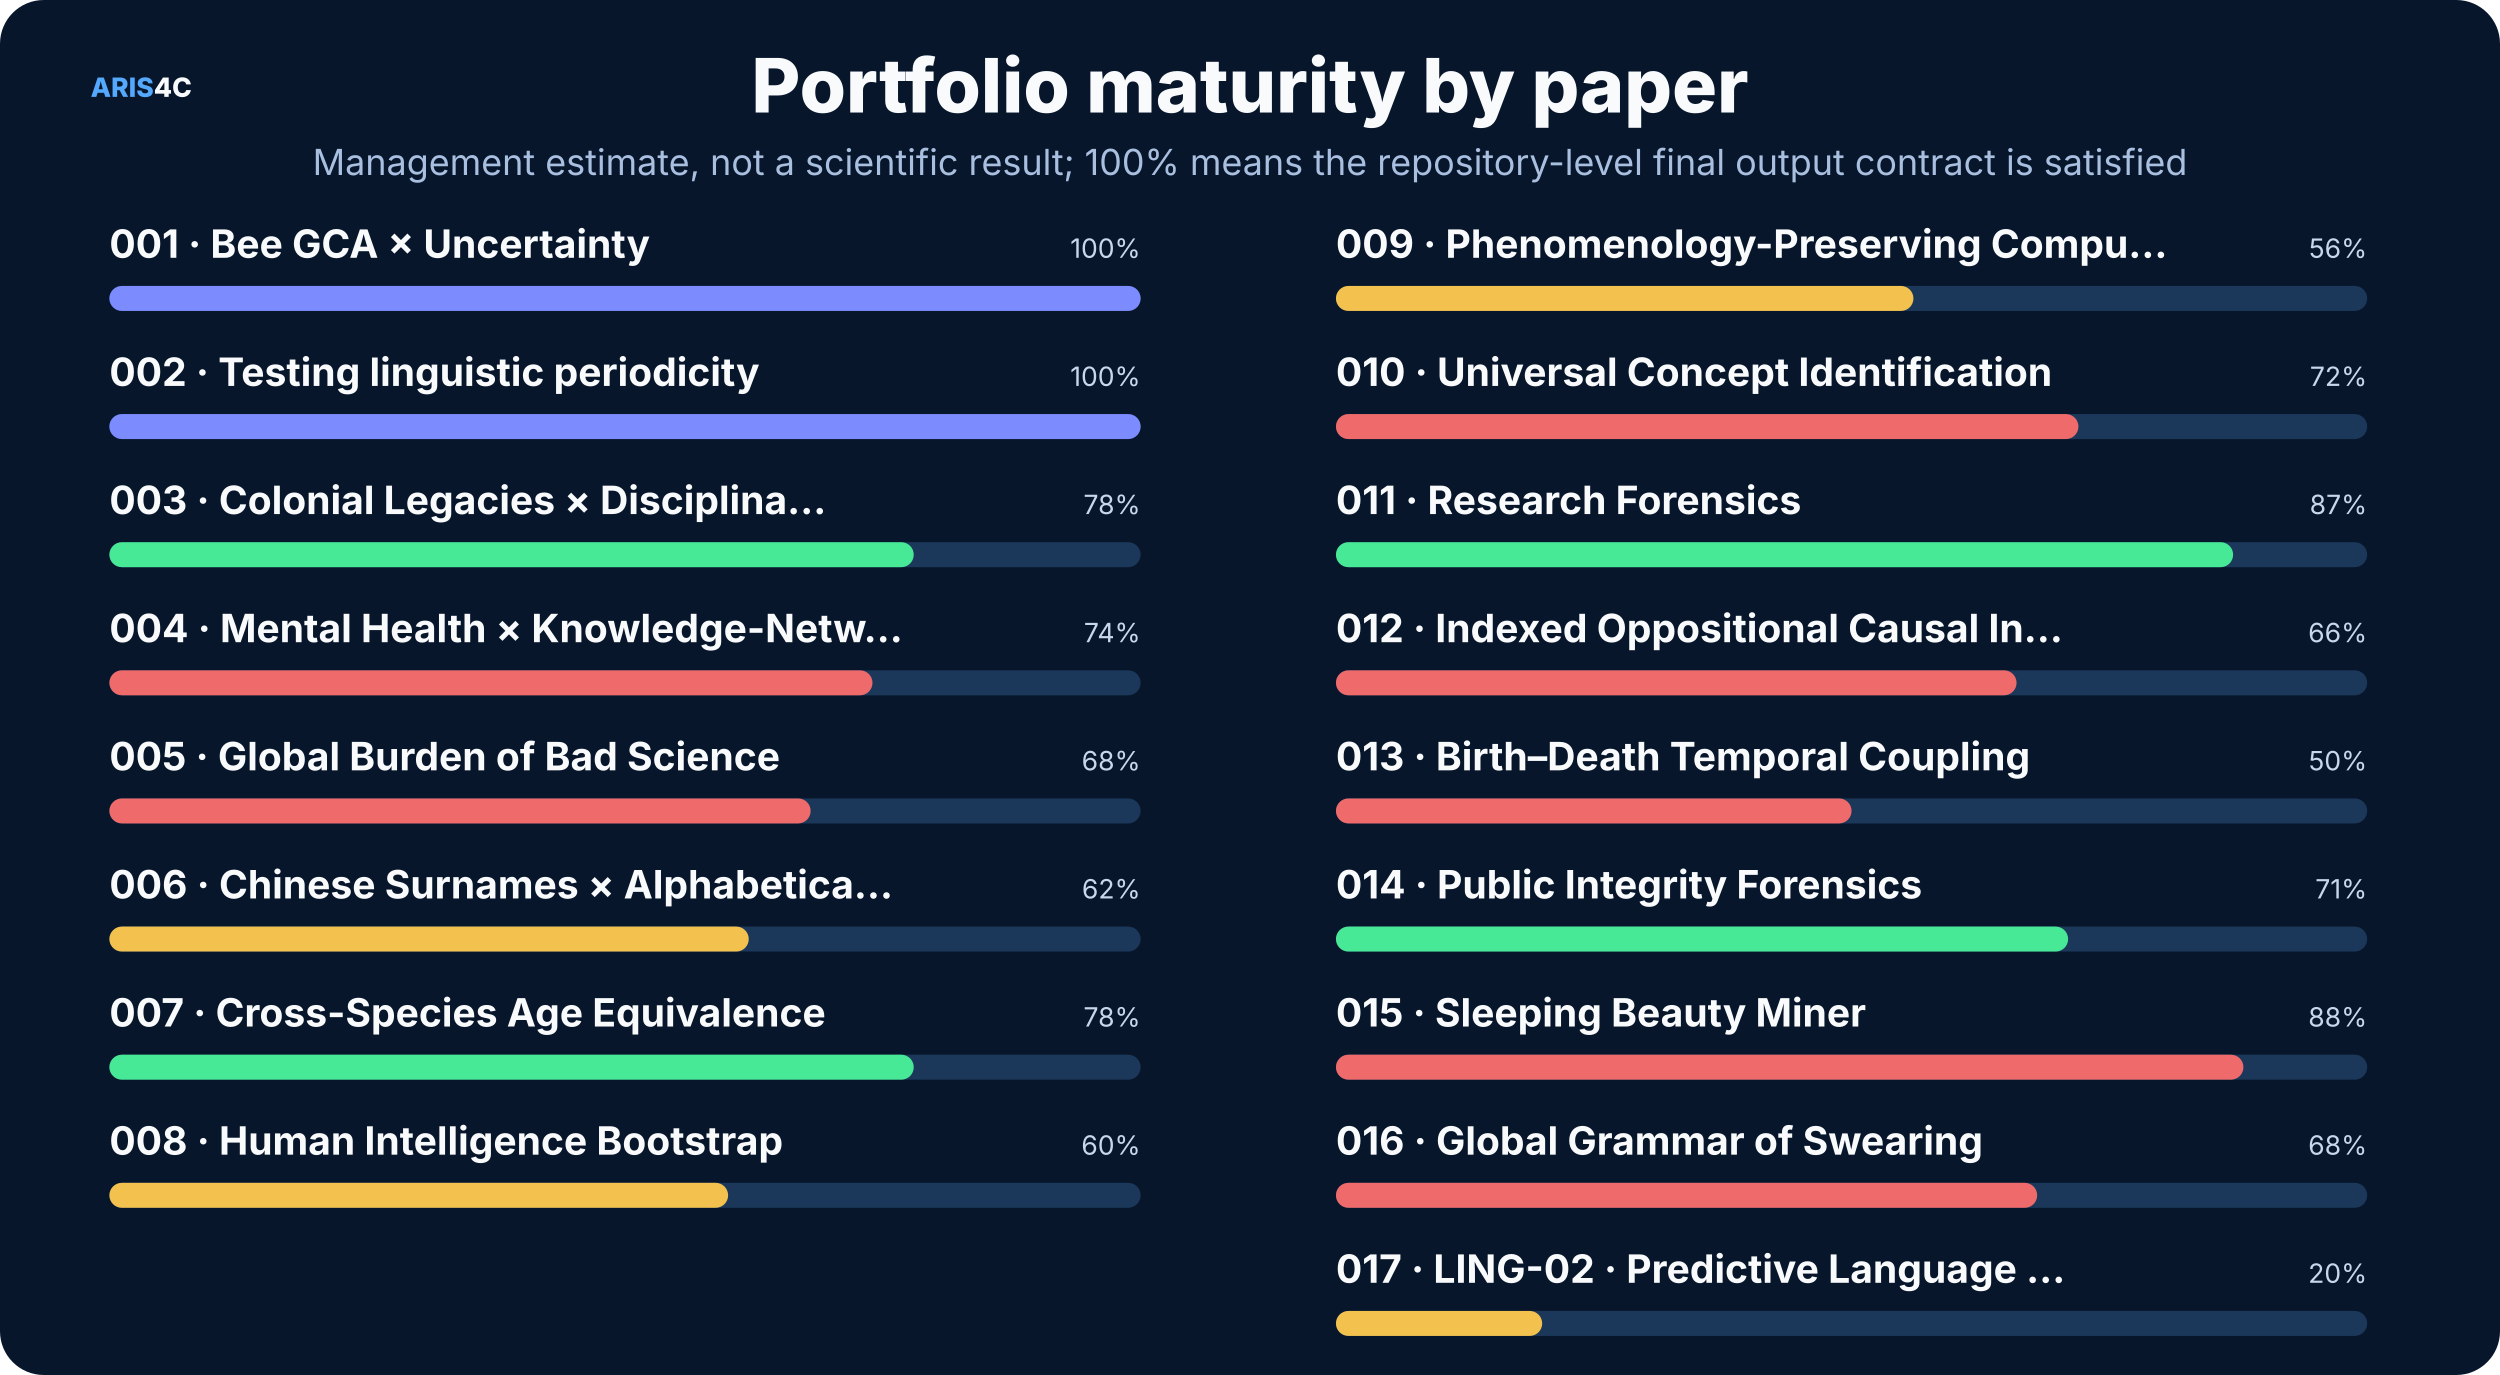
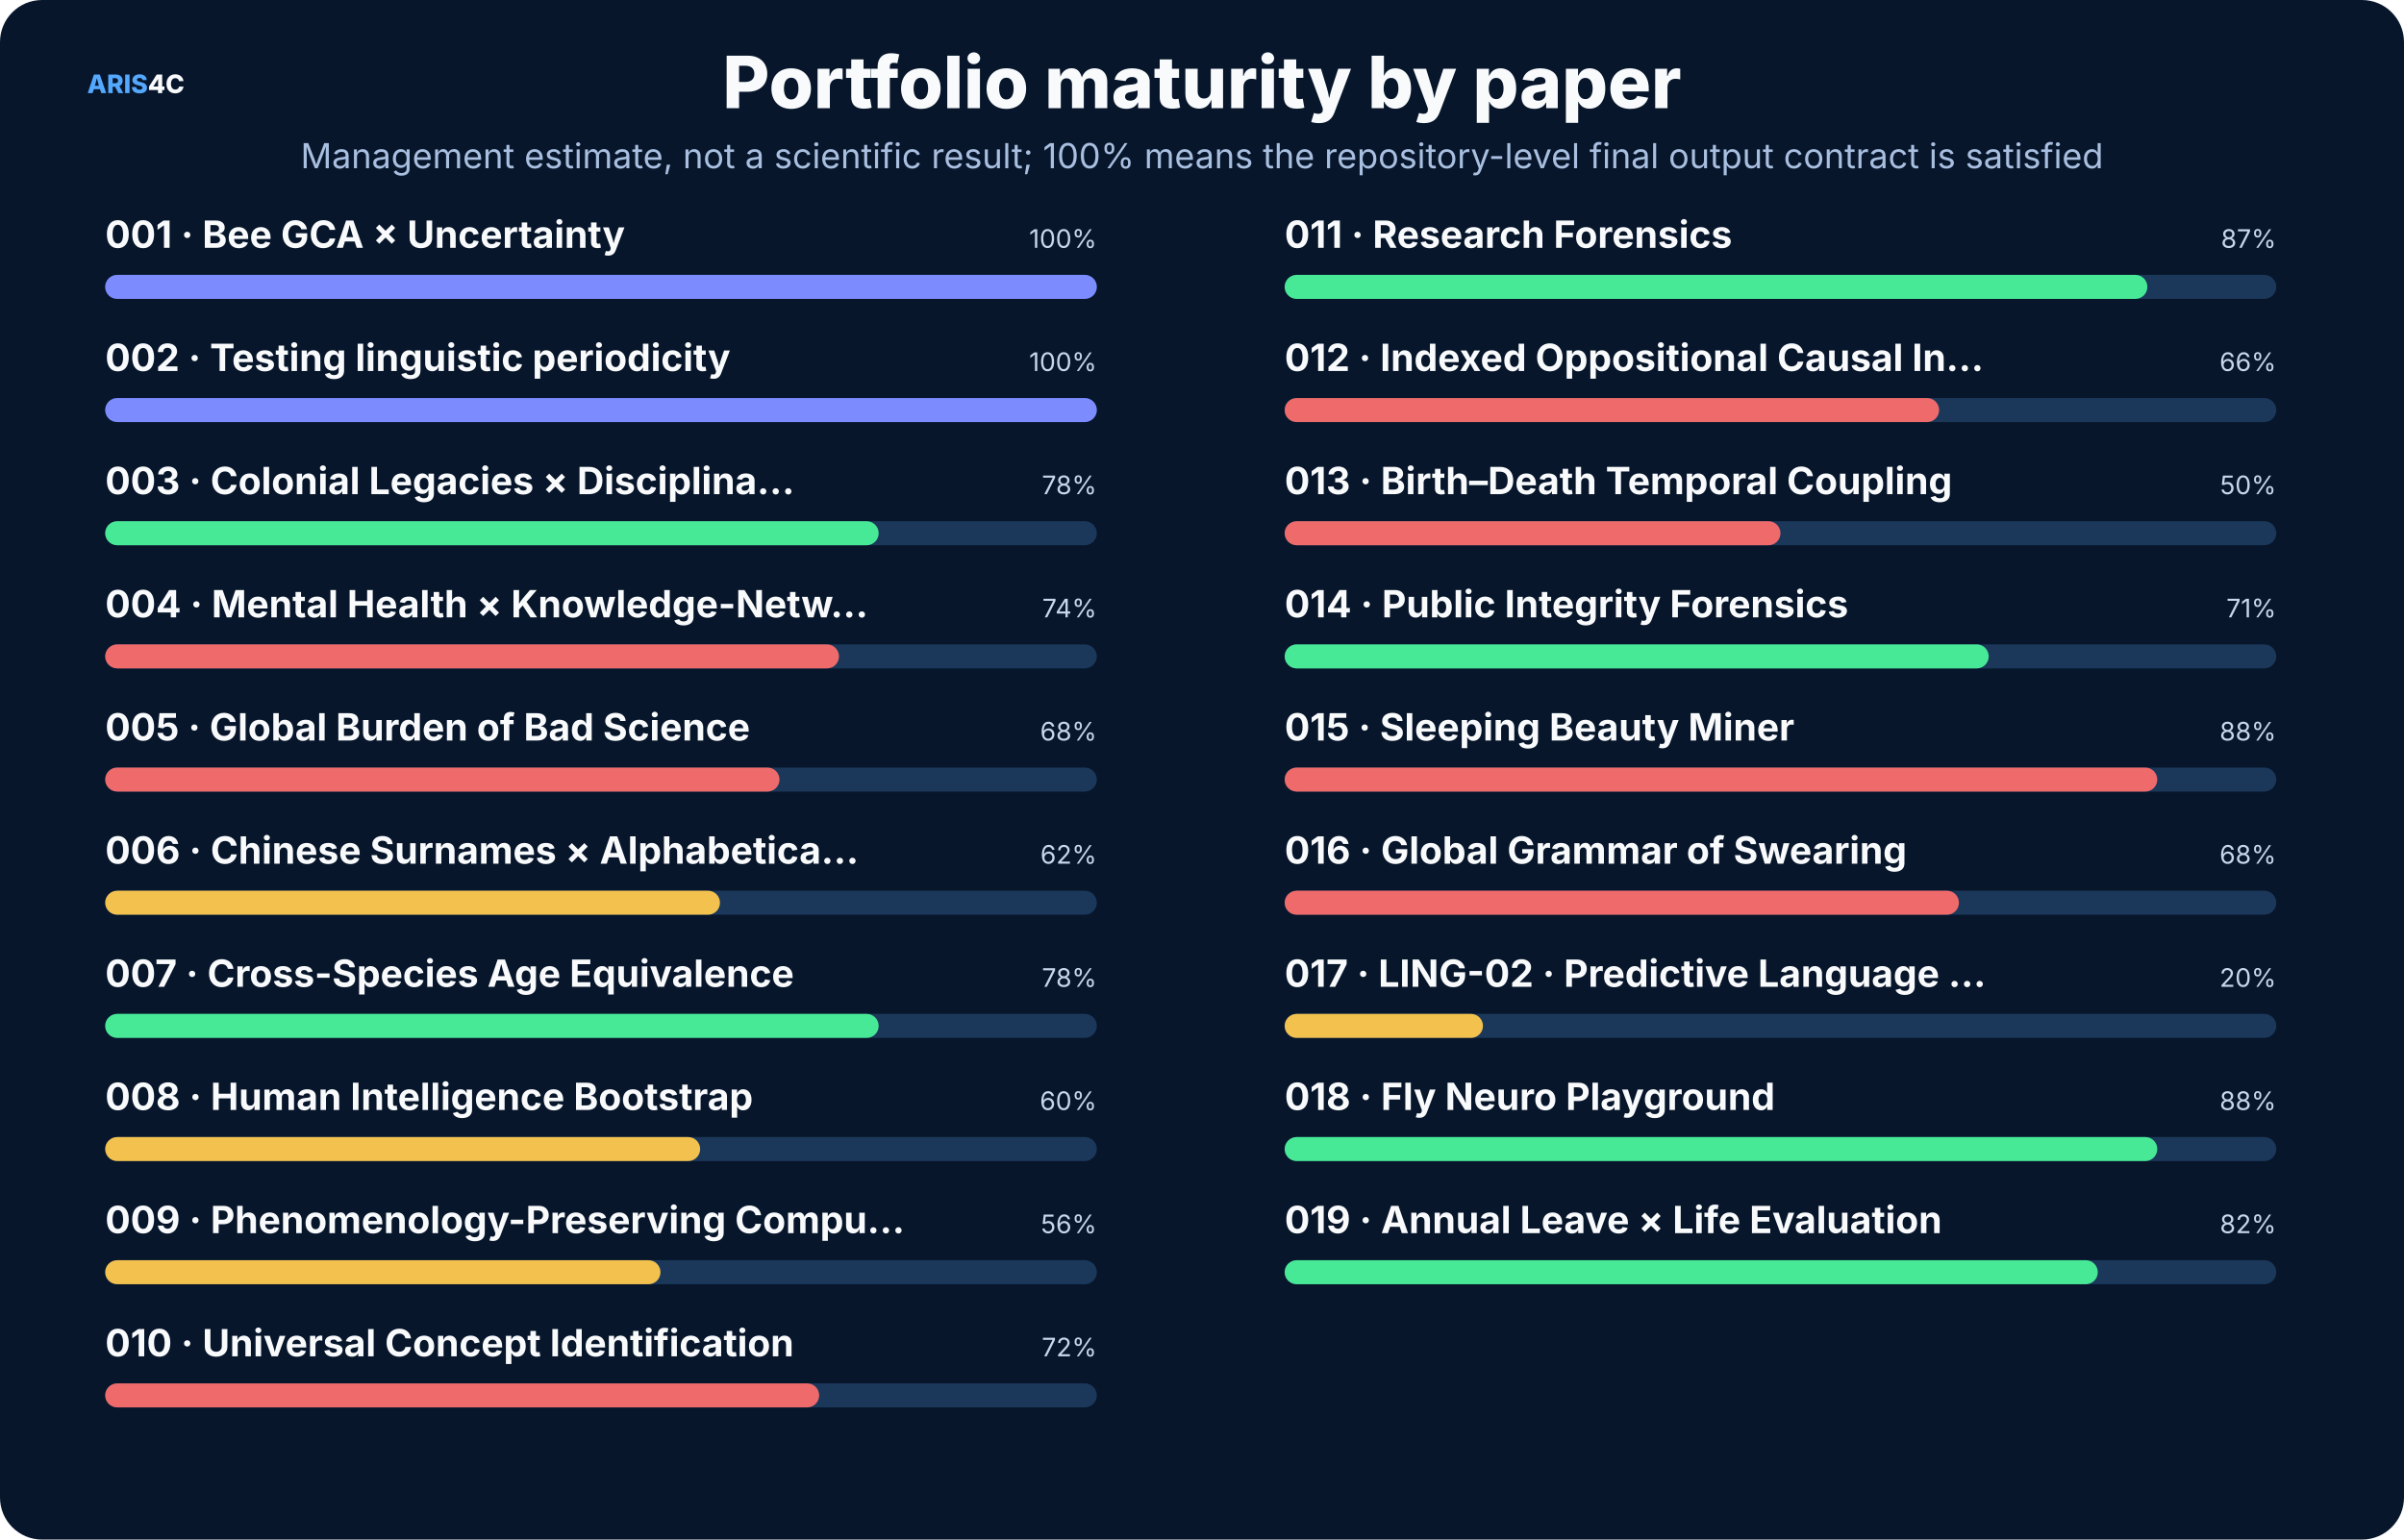
- <svg xmlns="http://www.w3.org/2000/svg" width="1600" height="880" viewBox="0 0 1600 880" role="img">
-   <rect width="1600" height="880" rx="28" fill="#07162b" />
+ <svg xmlns="http://www.w3.org/2000/svg" width="1600" height="1025" viewBox="0 0 1600 1025" role="img">
+   <rect width="1600" height="1025" rx="28" fill="#07162b" />
  <style>text{font-family:Inter,"Noto Sans SC","Microsoft YaHei","PingFang SC",system-ui,sans-serif}.t{font-size:48px;font-weight:800;fill:#f8fafc}.s{font-size:23px;fill:#a9bfe0}.h{font-size:25px;font-weight:750;fill:#f8fafc}.b{font-size:17px;fill:#c8d7ec}.m{font-size:14px;fill:#8da9ce}.k{font-size:16px;font-weight:700;fill:#66e7a4}.n{font-size:17px;font-weight:800;fill:#54a9ff}.metric{font-size:38px;font-weight:800;fill:#f8fafc}</style>
  <text x="58" y="62" class="n">ARIS<tspan fill="#f8fafc">4C</tspan>
  </text>
  <text x="800.0" y="72" text-anchor="middle" class="t">Portfolio maturity by paper</text>
  <text x="800.0" y="112" text-anchor="middle" class="s">Management estimate, not a scientific result; 100% means the repository-level final output contract is satisfied</text>
  <text x="70" y="165" class="h" font-size="20">001 · Bee GCA × Uncertainty</text>
  <text x="730" y="165" text-anchor="end" class="b">100%</text>
  <rect x="70" y="183" width="660" height="16" rx="8" fill="#1b385a" />
-   <rect x="70" y="183" width="660.0" height="16" rx="8" fill="#7c8cff" />
+   <rect x="70" y="183" width="660" height="16" rx="8" fill="#7c8cff" />
  <text x="70" y="247" class="h" font-size="20">002 · Testing linguistic periodicity</text>
  <text x="730" y="247" text-anchor="end" class="b">100%</text>
  <rect x="70" y="265" width="660" height="16" rx="8" fill="#1b385a" />
-   <rect x="70" y="265" width="660.0" height="16" rx="8" fill="#7c8cff" />
+   <rect x="70" y="265" width="660" height="16" rx="8" fill="#7c8cff" />
  <text x="70" y="329" class="h" font-size="20">003 · Colonial Legacies × Disciplina…</text>
  <text x="730" y="329" text-anchor="end" class="b">78%</text>
  <rect x="70" y="347" width="660" height="16" rx="8" fill="#1b385a" />
  <rect x="70" y="347" width="514.8" height="16" rx="8" fill="#48e996" />
  <text x="70" y="411" class="h" font-size="20">004 · Mental Health × Knowledge-Netw…</text>
  <text x="730" y="411" text-anchor="end" class="b">74%</text>
  <rect x="70" y="429" width="660" height="16" rx="8" fill="#1b385a" />
  <rect x="70" y="429" width="488.4" height="16" rx="8" fill="#ef6a6a" />
  <text x="70" y="493" class="h" font-size="20">005 · Global Burden of Bad Science</text>
  <text x="730" y="493" text-anchor="end" class="b">68%</text>
  <rect x="70" y="511" width="660" height="16" rx="8" fill="#1b385a" />
  <rect x="70" y="511" width="448.8" height="16" rx="8" fill="#ef6a6a" />
  <text x="70" y="575" class="h" font-size="20">006 · Chinese Surnames × Alphabetica…</text>
  <text x="730" y="575" text-anchor="end" class="b">62%</text>
  <rect x="70" y="593" width="660" height="16" rx="8" fill="#1b385a" />
  <rect x="70" y="593" width="409.2" height="16" rx="8" fill="#f2c14e" />
  <text x="70" y="657" class="h" font-size="20">007 · Cross-Species Age Equivalence</text>
  <text x="730" y="657" text-anchor="end" class="b">78%</text>
  <rect x="70" y="675" width="660" height="16" rx="8" fill="#1b385a" />
  <rect x="70" y="675" width="514.8" height="16" rx="8" fill="#48e996" />
  <text x="70" y="739" class="h" font-size="20">008 · Human Intelligence Bootstrap</text>
  <text x="730" y="739" text-anchor="end" class="b">60%</text>
  <rect x="70" y="757" width="660" height="16" rx="8" fill="#1b385a" />
-   <rect x="70" y="757" width="396.0" height="16" rx="8" fill="#f2c14e" />
-   <text x="855" y="165" class="h" font-size="20">009 · Phenomenology-Preserving Compu…</text>
-   <text x="1515" y="165" text-anchor="end" class="b">56%</text>
+   <rect x="70" y="757" width="396" height="16" rx="8" fill="#f2c14e" />
+   <text x="70" y="821" class="h" font-size="20">009 · Phenomenology-Preserving Compu…</text>
+   <text x="730" y="821" text-anchor="end" class="b">56%</text>
+   <rect x="70" y="839" width="660" height="16" rx="8" fill="#1b385a" />
+   <rect x="70" y="839" width="369.6" height="16" rx="8" fill="#f2c14e" />
+   <text x="70" y="903" class="h" font-size="20">010 · Universal Concept Identification</text>
+   <text x="730" y="903" text-anchor="end" class="b">72%</text>
+   <rect x="70" y="921" width="660" height="16" rx="8" fill="#1b385a" />
+   <rect x="70" y="921" width="475.2" height="16" rx="8" fill="#ef6a6a" />
+   <text x="855" y="165" class="h" font-size="20">011 · Research Forensics</text>
+   <text x="1515" y="165" text-anchor="end" class="b">87%</text>
  <rect x="855" y="183" width="660" height="16" rx="8" fill="#1b385a" />
-   <rect x="855" y="183" width="369.6" height="16" rx="8" fill="#f2c14e" />
-   <text x="855" y="247" class="h" font-size="20">010 · Universal Concept Identification</text>
-   <text x="1515" y="247" text-anchor="end" class="b">72%</text>
+   <rect x="855" y="183" width="574.2" height="16" rx="8" fill="#48e996" />
+   <text x="855" y="247" class="h" font-size="20">012 · Indexed Oppositional Causal In…</text>
+   <text x="1515" y="247" text-anchor="end" class="b">66%</text>
  <rect x="855" y="265" width="660" height="16" rx="8" fill="#1b385a" />
-   <rect x="855" y="265" width="475.2" height="16" rx="8" fill="#ef6a6a" />
-   <text x="855" y="329" class="h" font-size="20">011 · Research Forensics</text>
-   <text x="1515" y="329" text-anchor="end" class="b">87%</text>
+   <rect x="855" y="265" width="435.6" height="16" rx="8" fill="#ef6a6a" />
+   <text x="855" y="329" class="h" font-size="20">013 · Birth–Death Temporal Coupling</text>
+   <text x="1515" y="329" text-anchor="end" class="b">50%</text>
  <rect x="855" y="347" width="660" height="16" rx="8" fill="#1b385a" />
-   <rect x="855" y="347" width="574.2" height="16" rx="8" fill="#48e996" />
-   <text x="855" y="411" class="h" font-size="20">012 · Indexed Oppositional Causal In…</text>
-   <text x="1515" y="411" text-anchor="end" class="b">66%</text>
+   <rect x="855" y="347" width="330" height="16" rx="8" fill="#ef6a6a" />
+   <text x="855" y="411" class="h" font-size="20">014 · Public Integrity Forensics</text>
+   <text x="1515" y="411" text-anchor="end" class="b">71%</text>
  <rect x="855" y="429" width="660" height="16" rx="8" fill="#1b385a" />
-   <rect x="855" y="429" width="435.6" height="16" rx="8" fill="#ef6a6a" />
-   <text x="855" y="493" class="h" font-size="20">013 · Birth–Death Temporal Coupling</text>
-   <text x="1515" y="493" text-anchor="end" class="b">50%</text>
+   <rect x="855" y="429" width="468.6" height="16" rx="8" fill="#48e996" />
+   <text x="855" y="493" class="h" font-size="20">015 · Sleeping Beauty Miner</text>
+   <text x="1515" y="493" text-anchor="end" class="b">88%</text>
  <rect x="855" y="511" width="660" height="16" rx="8" fill="#1b385a" />
-   <rect x="855" y="511" width="330.0" height="16" rx="8" fill="#ef6a6a" />
-   <text x="855" y="575" class="h" font-size="20">014 · Public Integrity Forensics</text>
-   <text x="1515" y="575" text-anchor="end" class="b">71%</text>
+   <rect x="855" y="511" width="580.8" height="16" rx="8" fill="#ef6a6a" />
+   <text x="855" y="575" class="h" font-size="20">016 · Global Grammar of Swearing</text>
+   <text x="1515" y="575" text-anchor="end" class="b">68%</text>
  <rect x="855" y="593" width="660" height="16" rx="8" fill="#1b385a" />
-   <rect x="855" y="593" width="468.6" height="16" rx="8" fill="#48e996" />
-   <text x="855" y="657" class="h" font-size="20">015 · Sleeping Beauty Miner</text>
-   <text x="1515" y="657" text-anchor="end" class="b">88%</text>
+   <rect x="855" y="593" width="448.8" height="16" rx="8" fill="#ef6a6a" />
+   <text x="855" y="657" class="h" font-size="20">017 · LING-02 · Predictive Language …</text>
+   <text x="1515" y="657" text-anchor="end" class="b">20%</text>
  <rect x="855" y="675" width="660" height="16" rx="8" fill="#1b385a" />
-   <rect x="855" y="675" width="580.8" height="16" rx="8" fill="#ef6a6a" />
-   <text x="855" y="739" class="h" font-size="20">016 · Global Grammar of Swearing</text>
-   <text x="1515" y="739" text-anchor="end" class="b">68%</text>
+   <rect x="855" y="675" width="132" height="16" rx="8" fill="#f2c14e" />
+   <text x="855" y="739" class="h" font-size="20">018 · Fly Neuro Playground</text>
+   <text x="1515" y="739" text-anchor="end" class="b">88%</text>
  <rect x="855" y="757" width="660" height="16" rx="8" fill="#1b385a" />
-   <rect x="855" y="757" width="448.8" height="16" rx="8" fill="#ef6a6a" />
-   <text x="855" y="821" class="h" font-size="20">017 · LING-02 · Predictive Language …</text>
-   <text x="1515" y="821" text-anchor="end" class="b">20%</text>
+   <rect x="855" y="757" width="580.8" height="16" rx="8" fill="#48e996" />
+   <text x="855" y="821" class="h" font-size="20">019 · Annual Leave × Life Evaluation</text>
+   <text x="1515" y="821" text-anchor="end" class="b">82%</text>
  <rect x="855" y="839" width="660" height="16" rx="8" fill="#1b385a" />
-   <rect x="855" y="839" width="132.0" height="16" rx="8" fill="#f2c14e" />
-   <text x="855" y="903" class="h" font-size="20">018 · Fly Neuro Playground</text>
-   <text x="1515" y="903" text-anchor="end" class="b">88%</text>
-   <rect x="855" y="921" width="660" height="16" rx="8" fill="#1b385a" />
-   <rect x="855" y="921" width="580.8" height="16" rx="8" fill="#48e996" />
-   <text x="855" y="985" class="h" font-size="20">018 · Drosophila Open Simulation</text>
-   <text x="1515" y="985" text-anchor="end" class="b">88%</text>
-   <rect x="855" y="1003" width="660" height="16" rx="8" fill="#1b385a" />
-   <rect x="855" y="1003" width="580.8" height="16" rx="8" fill="#48e996" />
-   <text x="855" y="1067" class="h" font-size="20">019 · Annual Leave × Life Evaluation</text>
-   <text x="1515" y="1067" text-anchor="end" class="b">82%</text>
-   <rect x="855" y="1085" width="660" height="16" rx="8" fill="#1b385a" />
-   <rect x="855" y="1085" width="541.2" height="16" rx="8" fill="#48e996" />
+   <rect x="855" y="839" width="541.2" height="16" rx="8" fill="#48e996" />
</svg>
